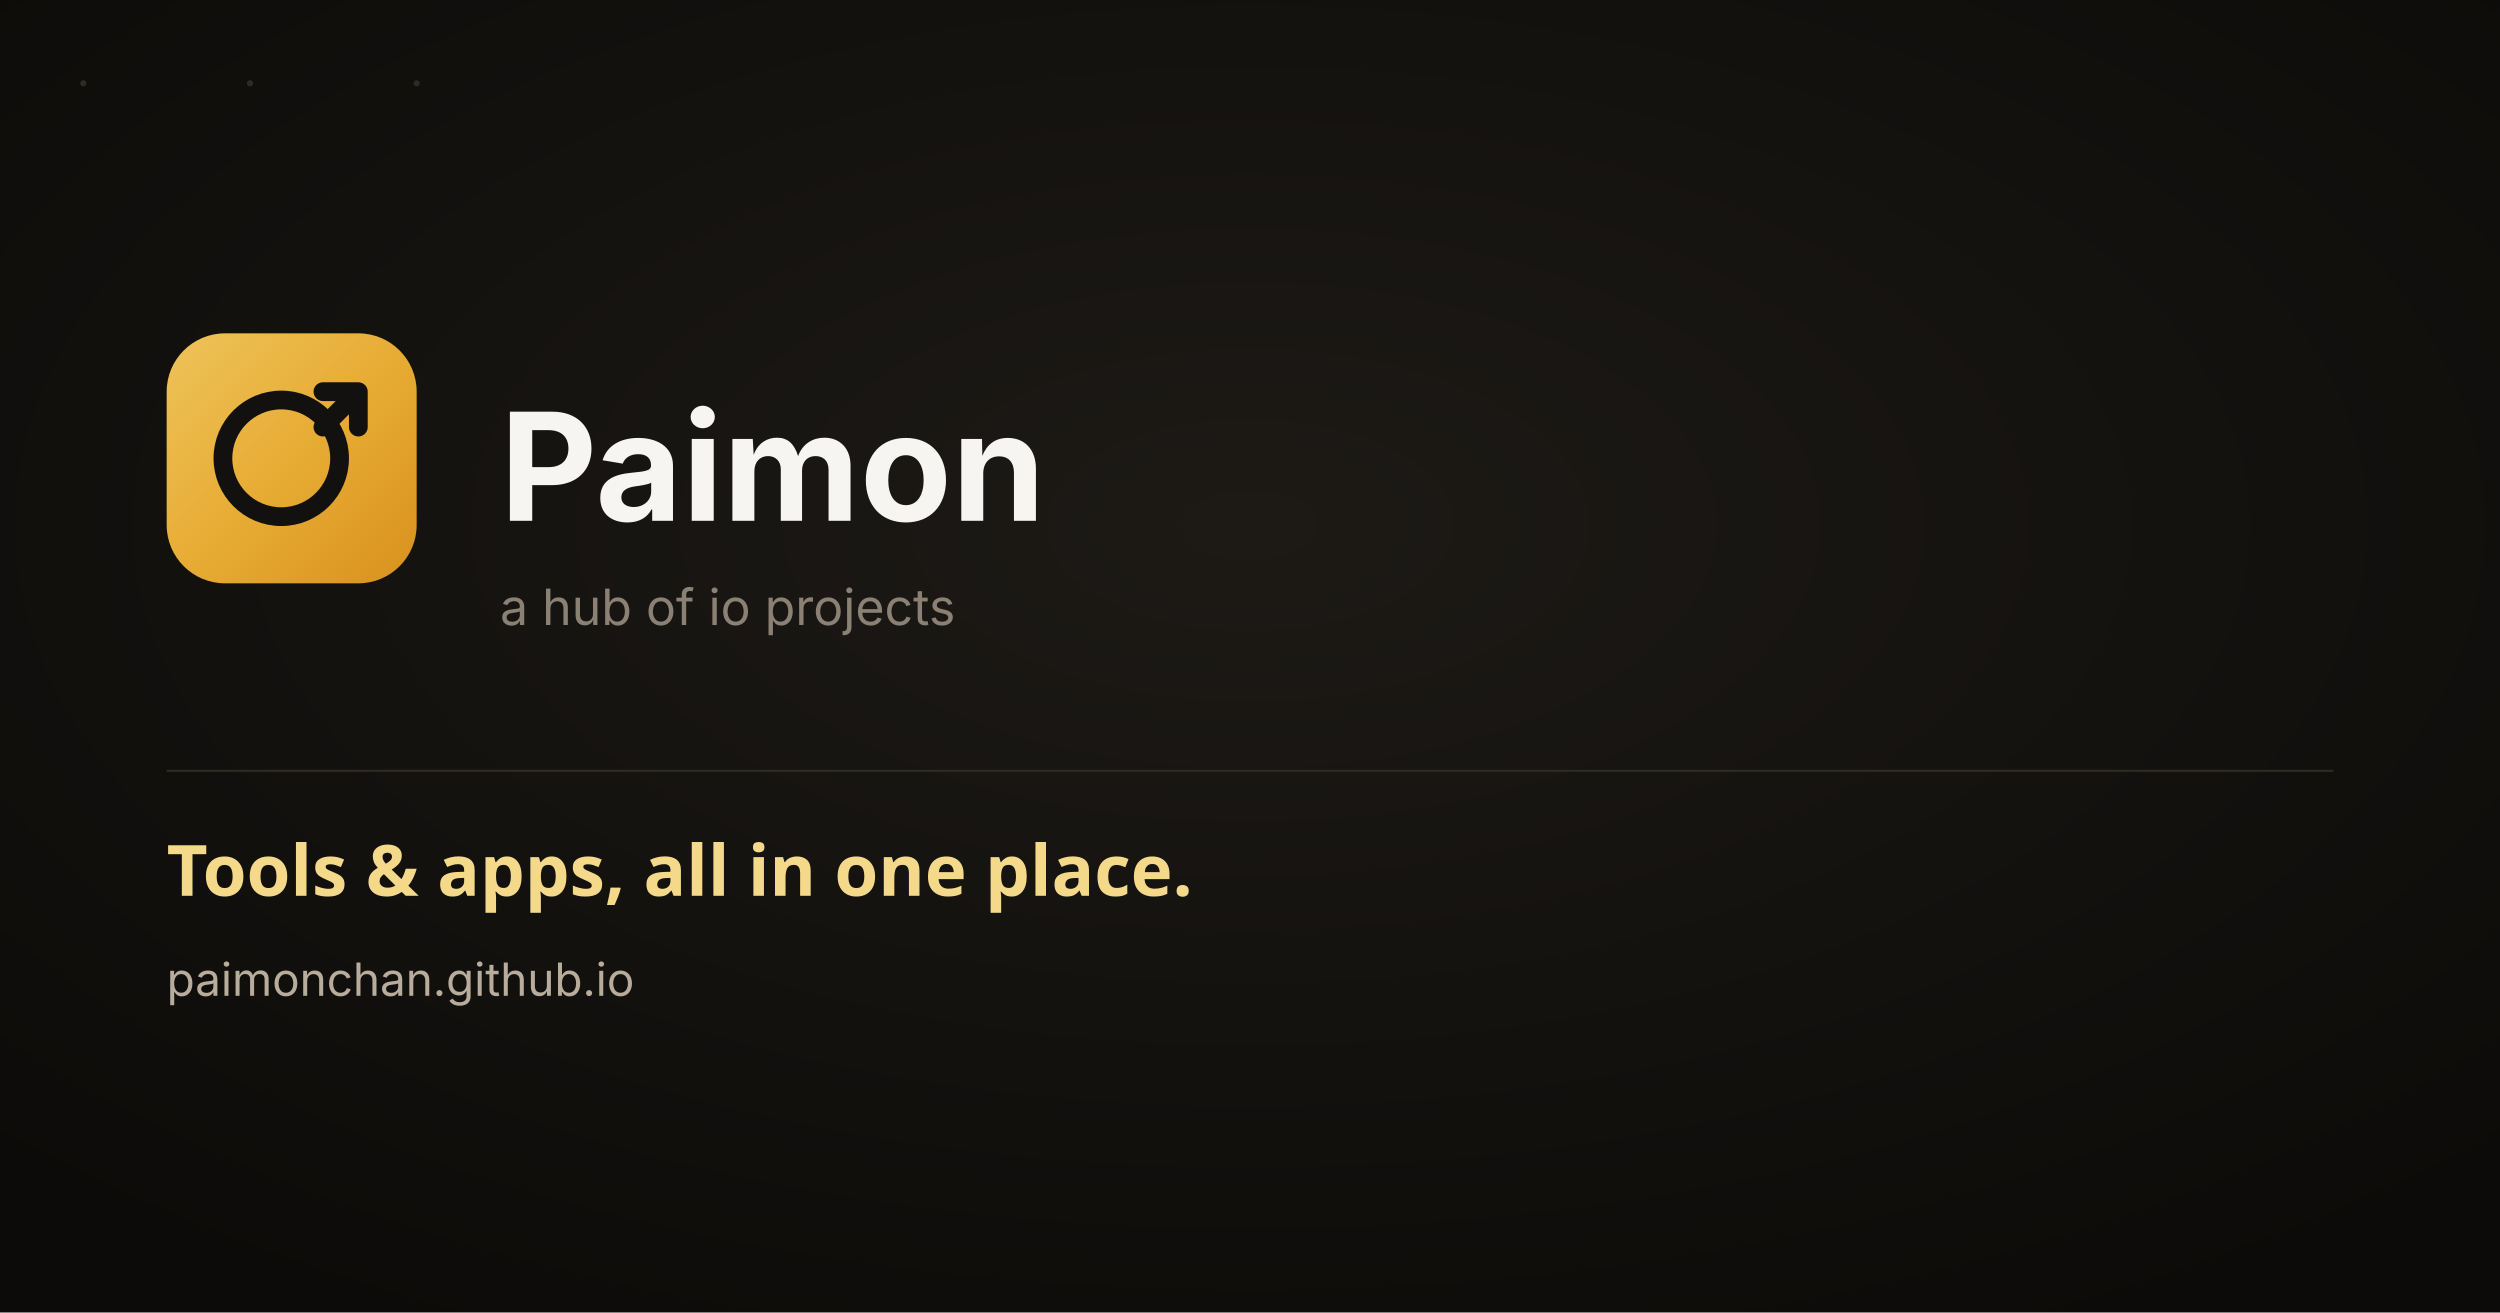
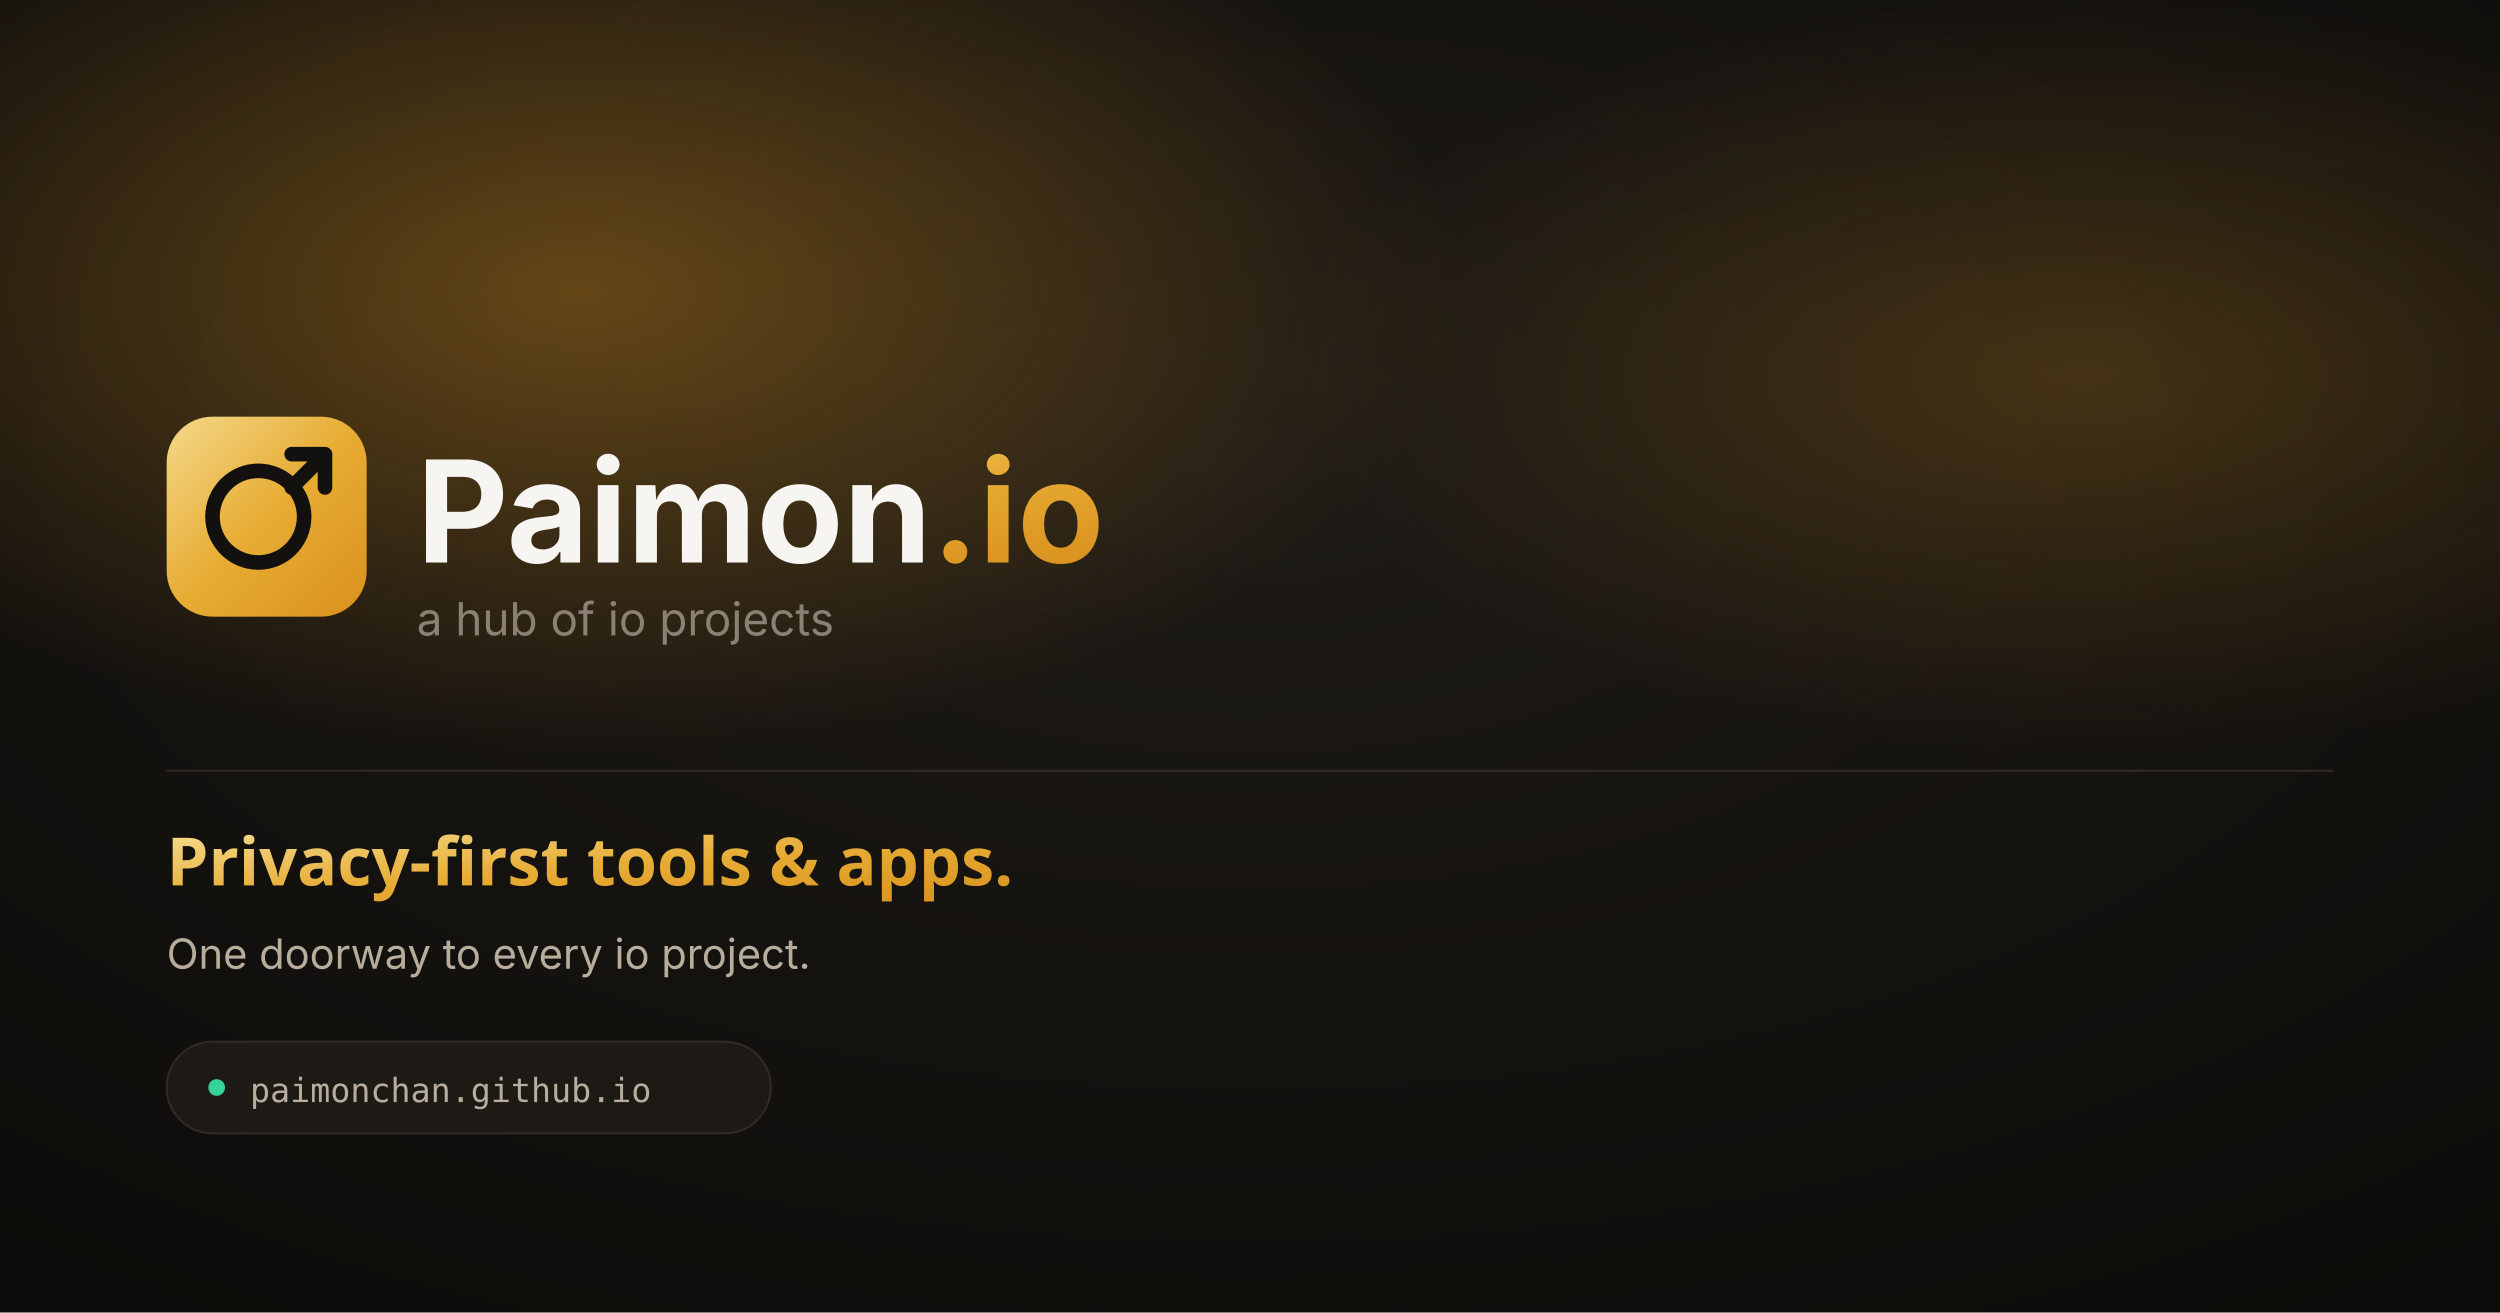
<svg xmlns="http://www.w3.org/2000/svg" viewBox="0 0 1200 630" width="1200" height="630">
  <defs>
    <linearGradient id="g" x1="0" y1="0" x2="1" y2="1">
-       <stop offset="0" stop-color="#eec35a" />
+       <stop offset="0" stop-color="#f4d98a" />
      <stop offset="0.5" stop-color="#e7ac34" />
      <stop offset="1" stop-color="#d9911e" />
    </linearGradient>
-     <radialGradient id="bg" cx="0.5" cy="0.4" r="0.7">
+     <radialGradient id="glow1" cx="0.5" cy="0.5" r="0.5">
+       <stop offset="0" stop-color="#d9911e" stop-opacity="0.4" />
+       <stop offset="1" stop-color="#d9911e" stop-opacity="0" />
+     </radialGradient>
+     <radialGradient id="bg" cx="0.5" cy="0.35" r="0.85">
      <stop offset="0" stop-color="#1d1a16" />
      <stop offset="1" stop-color="#0c0b09" />
    </radialGradient>
  </defs>
  <rect width="1200" height="630" fill="url(#bg)" />
-   <g fill="#2e2a24">
-     <circle cx="40" cy="40" r="1.5" />
-     <circle cx="120" cy="40" r="1.5" />
-     <circle cx="200" cy="40" r="1.5" />
+   <ellipse cx="280" cy="140" rx="420" ry="220" fill="url(#glow1)" />
+   <ellipse cx="1000" cy="180" rx="380" ry="180" fill="url(#glow1)" opacity="0.6" />
+   <rect x="80" y="200" width="96" height="96" rx="22" fill="url(#g)" />
+   <g fill="none" stroke="#131110" stroke-width="7" stroke-linecap="round" stroke-linejoin="round" transform="translate(80 200)">
+     <circle cx="44" cy="48" r="22" />
+     <path d="M60 34 L76 18 M76 18 L60 18 M76 18 L76 34" />
  </g>
-   <rect x="80" y="160" width="120" height="120" rx="28" fill="url(#g)" />
-   <g fill="none" stroke="#131110" stroke-width="9" stroke-linecap="round" stroke-linejoin="round" transform="translate(80 160)">
-     <circle cx="55" cy="60" r="28" />
-     <path d="M75 45 L92 28 M92 28 L75 28 M92 28 L92 45" />
-   </g>
-   <text x="240" y="250" font-family="'Space Grotesk', 'Inter', sans-serif" font-size="72" font-weight="700" fill="#f7f5f1">Paimon</text>
-   <text x="240" y="300" font-family="'Inter', sans-serif" font-size="24" fill="#8a8074">a hub of io projects</text>
+   <text x="200" y="270" font-family="'Space Grotesk', 'Inter', sans-serif" font-size="68" font-weight="700" fill="#f7f5f1">Paimon<tspan fill="url(#g)">.io</tspan>
+   </text>
+   <text x="200" y="305" font-family="'Inter', sans-serif" font-size="22" fill="#8a8074">a hub of io projects</text>
  <line x1="80" y1="370" x2="1120" y2="370" stroke="#2e2a24" stroke-width="1" />
-   <text x="80" y="430" font-family="'Space Grotesk', sans-serif" font-size="34" font-weight="600" fill="#f4d98a">Tools &amp; apps, all in one place.</text>
-   <text x="80" y="478" font-family="'Inter', sans-serif" font-size="22" fill="#b8ad9c">paimonchan.github.io</text>
+   <text x="80" y="425" font-family="'Space Grotesk', sans-serif" font-size="32" font-weight="600" fill="url(#g)">Privacy-first tools &amp; apps.</text>
+   <text x="80" y="465" font-family="'Inter', sans-serif" font-size="20" fill="#b8ad9c">One doorway to every io project.</text>
+   <rect x="80" y="500" width="290" height="44" rx="22" fill="#1d1a16" stroke="#2e2a24" stroke-width="1" />
+   <circle cx="104" cy="522" r="4" fill="#34d399" />
+   <text x="120" y="529" font-family="'JetBrains Mono', monospace" font-size="16" fill="#b8ad9c">paimonchan.github.io</text>
</svg>
